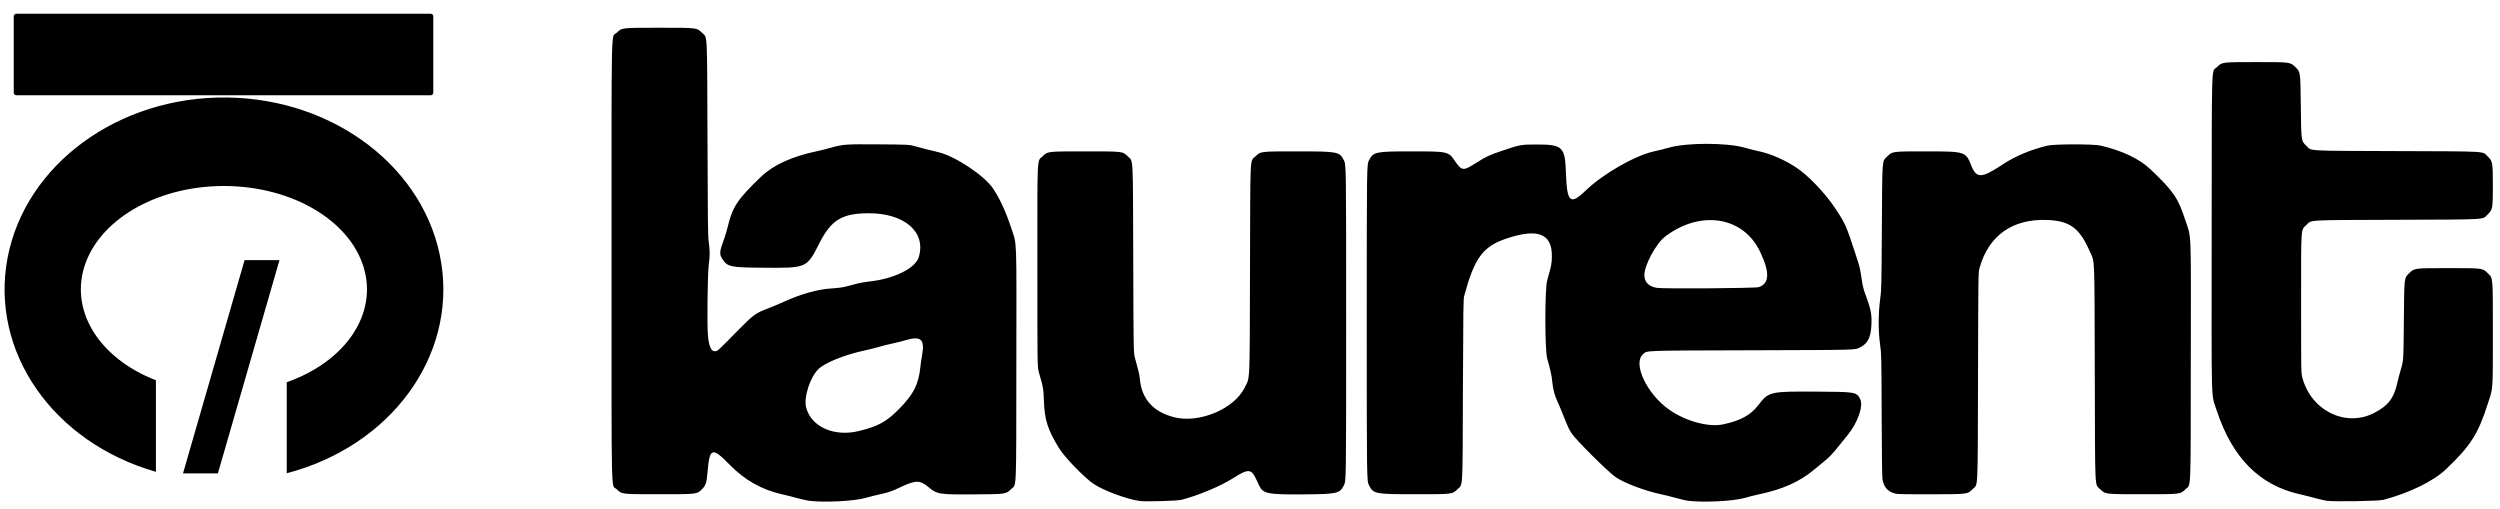
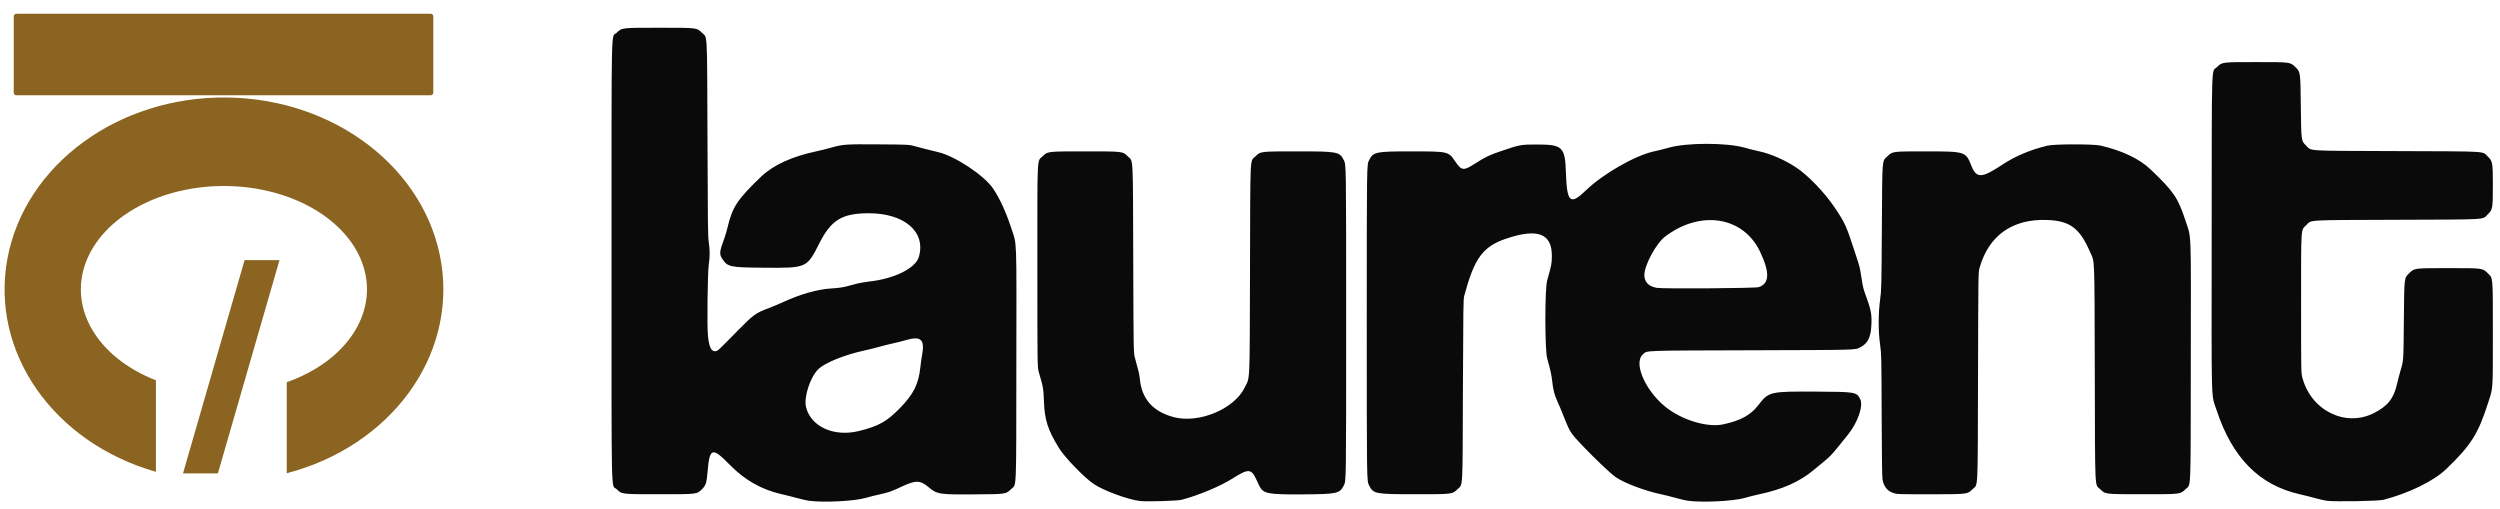
- <svg xmlns="http://www.w3.org/2000/svg" viewBox="444 152 364 74" fill="currentColor">
-   <g transform="translate(443.46 152.73) scale(0.635)">
+ <svg xmlns="http://www.w3.org/2000/svg" viewBox="444 152 364 74" fill="#0A0A0A">
+   <g fill="#8A6420" transform="translate(443.46 152.73) scale(0.635)">
    <path d="M4.6 2H99.6A.6.6 0 0 1 100.2 2.6V20.1A.6.6 0 0 1 99.6 20.7H4.6A.6.6 0 0 1 4 20.1V2.6A.6.6 0 0 1 4.6 2ZM66.6 107.36A50.3 44.0 0 1 0 36.6 107.03L36.6 86.05A32.8 23.7 0 1 1 66.6 86.49ZM56.93 58.5H64.93L50.81 107.4H42.81Z" />
  </g>
  <path fill-rule="evenodd" d="M561.76 224.91C561.47 224.87 560.74 224.70 560.14 224.54C559.54 224.37 558.50 224.11 557.83 223.96C554.88 223.29 552.45 221.92 550.23 219.65C547.66 217.03 547.31 217.16 547.01 220.83C546.89 222.30 546.75 222.69 546.21 223.23C545.44 223.97 545.57 223.96 540.00 223.96C534.43 223.96 534.56 223.97 533.79 223.23C532.96 222.41 533.04 226.24 533.04 190.00C533.04 153.76 532.96 157.59 533.79 156.77C534.56 156.03 534.43 156.04 540.00 156.04C545.57 156.04 545.44 156.03 546.21 156.77C547.02 157.57 546.95 156.13 547.01 172.17C547.05 184.52 547.07 186.33 547.19 187.21C547.37 188.47 547.37 189.29 547.20 190.50C547.02 191.74 546.93 199.55 547.08 200.93C547.25 202.56 547.59 203.25 548.20 203.13C548.54 203.07 548.50 203.10 551.41 200.14C553.72 197.79 554.00 197.59 555.99 196.84C556.57 196.62 557.51 196.22 558.08 195.96C560.56 194.82 563.04 194.12 565.02 194.00C566.00 193.94 566.66 193.85 567.21 193.71C567.64 193.59 568.35 193.41 568.77 193.30C569.19 193.19 569.95 193.06 570.46 193.00C574.15 192.62 577.29 191.08 577.78 189.42C578.86 185.78 575.71 183.04 570.46 183.05C566.61 183.06 565.03 184.02 563.32 187.38C561.45 191.06 561.51 191.03 555.15 190.98C550.30 190.94 549.96 190.87 549.19 189.73C548.70 188.98 548.73 188.68 549.50 186.59C549.64 186.20 549.85 185.49 549.96 185.00C550.64 182.13 551.40 180.99 554.84 177.70C556.58 176.04 559.32 174.78 562.83 174.04C563.41 173.92 564.40 173.67 565.04 173.49C566.74 173.01 567.16 172.98 572.04 173.02C576.38 173.05 576.38 173.05 577.33 173.32C578.40 173.61 579.13 173.80 580.64 174.16C583.08 174.74 587.34 177.57 588.59 179.45C589.58 180.91 590.46 182.85 591.26 185.27C592.07 187.77 592.01 185.88 591.98 205.00C591.96 224.26 592.03 222.42 591.21 223.22C590.46 223.95 590.51 223.95 585.89 223.98C580.77 224.02 580.43 223.97 579.21 222.94C577.97 221.90 577.35 221.89 575.27 222.86C573.79 223.56 573.42 223.68 572.17 223.96C571.59 224.08 570.61 224.33 569.98 224.51C568.28 224.98 563.95 225.19 561.76 224.91ZM610.00 224.95C608.22 224.74 604.69 223.44 603.25 222.47C601.88 221.55 598.99 218.56 598.18 217.23C596.56 214.58 596.10 213.16 596.00 210.50C595.92 208.51 595.91 208.44 595.27 206.25C595.04 205.46 595.04 205.46 595.04 190.83C595.04 174.08 594.97 175.57 595.79 174.77C596.56 174.03 596.43 174.04 602.00 174.04C607.57 174.04 607.44 174.03 608.21 174.77C609.02 175.57 608.95 174.18 609.00 189.75C609.04 203.38 609.04 203.38 609.27 204.19C609.74 205.86 609.91 206.57 609.96 207.17C610.23 210.10 611.90 211.97 614.96 212.75C618.60 213.68 623.68 211.55 625.21 208.46C626.02 206.82 625.95 208.43 626.00 191.25C626.05 173.98 625.97 175.58 626.79 174.77C627.56 174.03 627.43 174.04 633.00 174.04C638.77 174.04 639.04 174.09 639.66 175.32C640.00 176.00 640.00 175.67 640.00 199.00C640.00 222.33 640.00 222.00 639.66 222.68C639.06 223.86 638.69 223.94 633.89 223.98C628.58 224.02 627.93 223.90 627.35 222.73C627.30 222.63 627.09 222.18 626.88 221.73C626.18 220.25 625.73 220.23 623.54 221.62C621.73 222.78 618.50 224.13 616.04 224.77C615.40 224.93 611.00 225.06 610.00 224.95ZM689.75 224.91C689.45 224.87 688.68 224.69 688.04 224.51C687.40 224.33 686.41 224.08 685.83 223.96C683.51 223.47 680.56 222.36 679.27 221.49C678.19 220.76 673.54 216.15 672.85 215.12C672.45 214.53 672.34 214.30 671.59 212.42C671.37 211.84 671.01 211.00 670.80 210.54C670.33 209.52 670.13 208.75 670.00 207.50C669.90 206.58 669.76 205.93 669.27 204.19C668.92 202.93 668.91 194.08 669.27 192.83C669.91 190.53 669.94 190.42 669.95 189.29C669.98 185.99 667.87 185.19 663.26 186.76C659.89 187.91 658.66 189.60 657.19 195.08C657.06 195.58 657.05 196.64 657.00 208.75C656.95 223.75 657.02 222.43 656.21 223.23C655.44 223.97 655.57 223.96 650.00 223.96C644.23 223.96 643.96 223.91 643.34 222.68C643.00 222.00 643.00 222.33 643.00 199.00C643.00 175.67 643.00 176.00 643.34 175.32C643.95 174.11 644.30 174.04 649.50 174.04C654.86 174.04 654.89 174.05 655.85 175.46C656.84 176.90 657.04 176.92 658.89 175.74C660.33 174.82 660.88 174.56 662.79 173.92C665.34 173.06 665.44 173.04 667.79 173.04C671.52 173.04 671.88 173.39 672.00 177.17C672.15 181.51 672.62 181.92 674.92 179.71C677.40 177.31 682.06 174.64 684.83 174.04C685.41 173.92 686.39 173.67 687.02 173.49C689.64 172.76 695.36 172.76 697.98 173.49C698.61 173.67 699.59 173.92 700.17 174.04C701.80 174.39 703.84 175.28 705.47 176.35C707.24 177.50 709.74 180.11 711.21 182.33C712.68 184.55 712.80 184.82 714.14 188.92C714.83 191.03 714.80 190.93 715.04 192.51C715.17 193.44 715.32 194.10 715.50 194.58C716.43 197.08 716.56 197.73 716.47 199.42C716.38 201.14 715.93 202.02 714.85 202.57C714.07 202.97 714.76 202.95 699.12 203.00C682.74 203.05 683.88 203.01 683.21 203.59C681.68 204.94 683.83 209.44 687.08 211.68C689.49 213.35 692.78 214.23 694.87 213.79C697.41 213.25 698.89 212.45 700.00 211.00C701.54 209.01 701.65 208.98 708.50 209.02C714.19 209.05 714.32 209.08 714.84 210.10C715.34 211.09 714.50 213.53 713.02 215.34C712.67 215.79 712.06 216.54 711.67 217.01C710.77 218.13 710.35 218.57 709.58 219.19C709.24 219.47 708.55 220.04 708.04 220.46C706.02 222.14 703.53 223.25 700.17 223.96C699.59 224.08 698.61 224.33 697.98 224.51C696.28 224.98 691.95 225.19 689.75 224.91ZM782.76 224.91C782.47 224.87 781.74 224.70 781.14 224.54C780.54 224.37 779.50 224.11 778.83 223.96C772.95 222.63 769.02 218.65 766.74 211.73C765.92 209.21 766.00 211.89 766.02 186.00C766.04 159.92 765.96 162.59 766.79 161.77C767.55 161.03 767.49 161.04 772.50 161.04C777.51 161.04 777.45 161.03 778.21 161.77C778.95 162.50 778.94 162.41 779.00 167.50C779.06 172.59 779.05 172.50 779.79 173.22C780.61 174.02 779.46 173.95 793.00 174.00C806.54 174.05 805.39 173.98 806.21 174.78C806.93 175.48 806.96 175.65 806.96 179.00C806.96 182.35 806.93 182.52 806.21 183.22C805.39 184.02 806.54 183.95 793.00 184.00C779.46 184.05 780.61 183.98 779.79 184.78C778.99 185.56 779.04 184.70 779.04 196.25C779.04 206.29 779.04 206.29 779.23 207.00C780.49 211.76 785.47 214.24 789.61 212.16C791.63 211.14 792.52 210.04 793.00 207.94C793.14 207.35 793.32 206.61 793.42 206.29C793.98 204.37 793.94 204.92 794.00 198.75C794.06 192.25 794.03 192.52 794.79 191.77C795.55 191.03 795.49 191.04 800.50 191.04C805.51 191.04 805.45 191.03 806.21 191.77C807.00 192.55 806.96 192.04 806.96 200.67C806.96 209.04 807.00 208.37 806.28 210.62C804.82 215.19 803.77 216.85 800.15 220.31C798.33 222.05 794.80 223.78 791.04 224.77C790.31 224.96 783.93 225.07 782.76 224.91ZM720.19 223.91C718.97 223.70 718.31 223.03 718.09 221.79C718.03 221.47 717.99 218.18 717.97 212.42C717.94 203.69 717.93 203.52 717.74 202.17C717.47 200.24 717.47 197.65 717.75 195.58C717.94 194.16 717.94 193.91 718.00 185.12C718.06 174.81 718.00 175.55 718.79 174.77C719.55 174.03 719.50 174.04 724.46 174.04C730.12 174.04 730.21 174.07 731.01 176.08C731.76 178.00 732.51 177.98 735.50 176.00C737.41 174.73 739.71 173.77 742.14 173.20C743.12 172.96 748.88 172.96 749.86 173.20C753.03 173.94 755.52 175.13 757.16 176.70C760.49 179.88 761.12 180.80 762.20 184.11C763.08 186.79 763.01 184.72 762.98 204.50C762.96 224.33 763.03 222.42 762.21 223.23C761.44 223.97 761.57 223.96 756.00 223.96C750.43 223.96 750.56 223.97 749.79 223.23C748.97 222.42 749.05 224.09 749.00 206.25C748.95 188.64 749.02 190.32 748.30 188.66C746.81 185.22 745.38 184.15 742.08 184.03C737.03 183.83 733.56 186.28 732.23 190.98C732.04 191.62 732.04 191.62 732.00 206.75C731.95 224.02 732.03 222.42 731.21 223.22C730.44 223.97 730.59 223.95 725.25 223.97C722.71 223.98 720.43 223.95 720.19 223.91ZM569.04 214.76C571.92 214.05 573.09 213.40 575.00 211.45C577.02 209.38 577.74 207.95 578.00 205.50C578.05 204.97 578.17 204.15 578.26 203.67C578.67 201.39 578.08 200.87 575.83 201.54C575.44 201.66 574.62 201.87 574.00 202.00C573.38 202.13 572.48 202.36 572.00 202.50C571.52 202.64 570.60 202.87 569.96 203.01C566.94 203.66 564.08 204.82 563.12 205.78C561.92 207.00 561.00 209.89 561.37 211.32C562.09 214.14 565.44 215.64 569.04 214.76ZM700.06 193.81C701.64 193.28 701.71 191.71 700.29 188.70C697.87 183.53 691.64 182.51 686.46 186.43C685.13 187.44 683.42 190.60 683.42 192.06C683.42 193.07 684.05 193.71 685.22 193.91C686.10 194.07 699.58 193.97 700.06 193.81Z" />
</svg>
